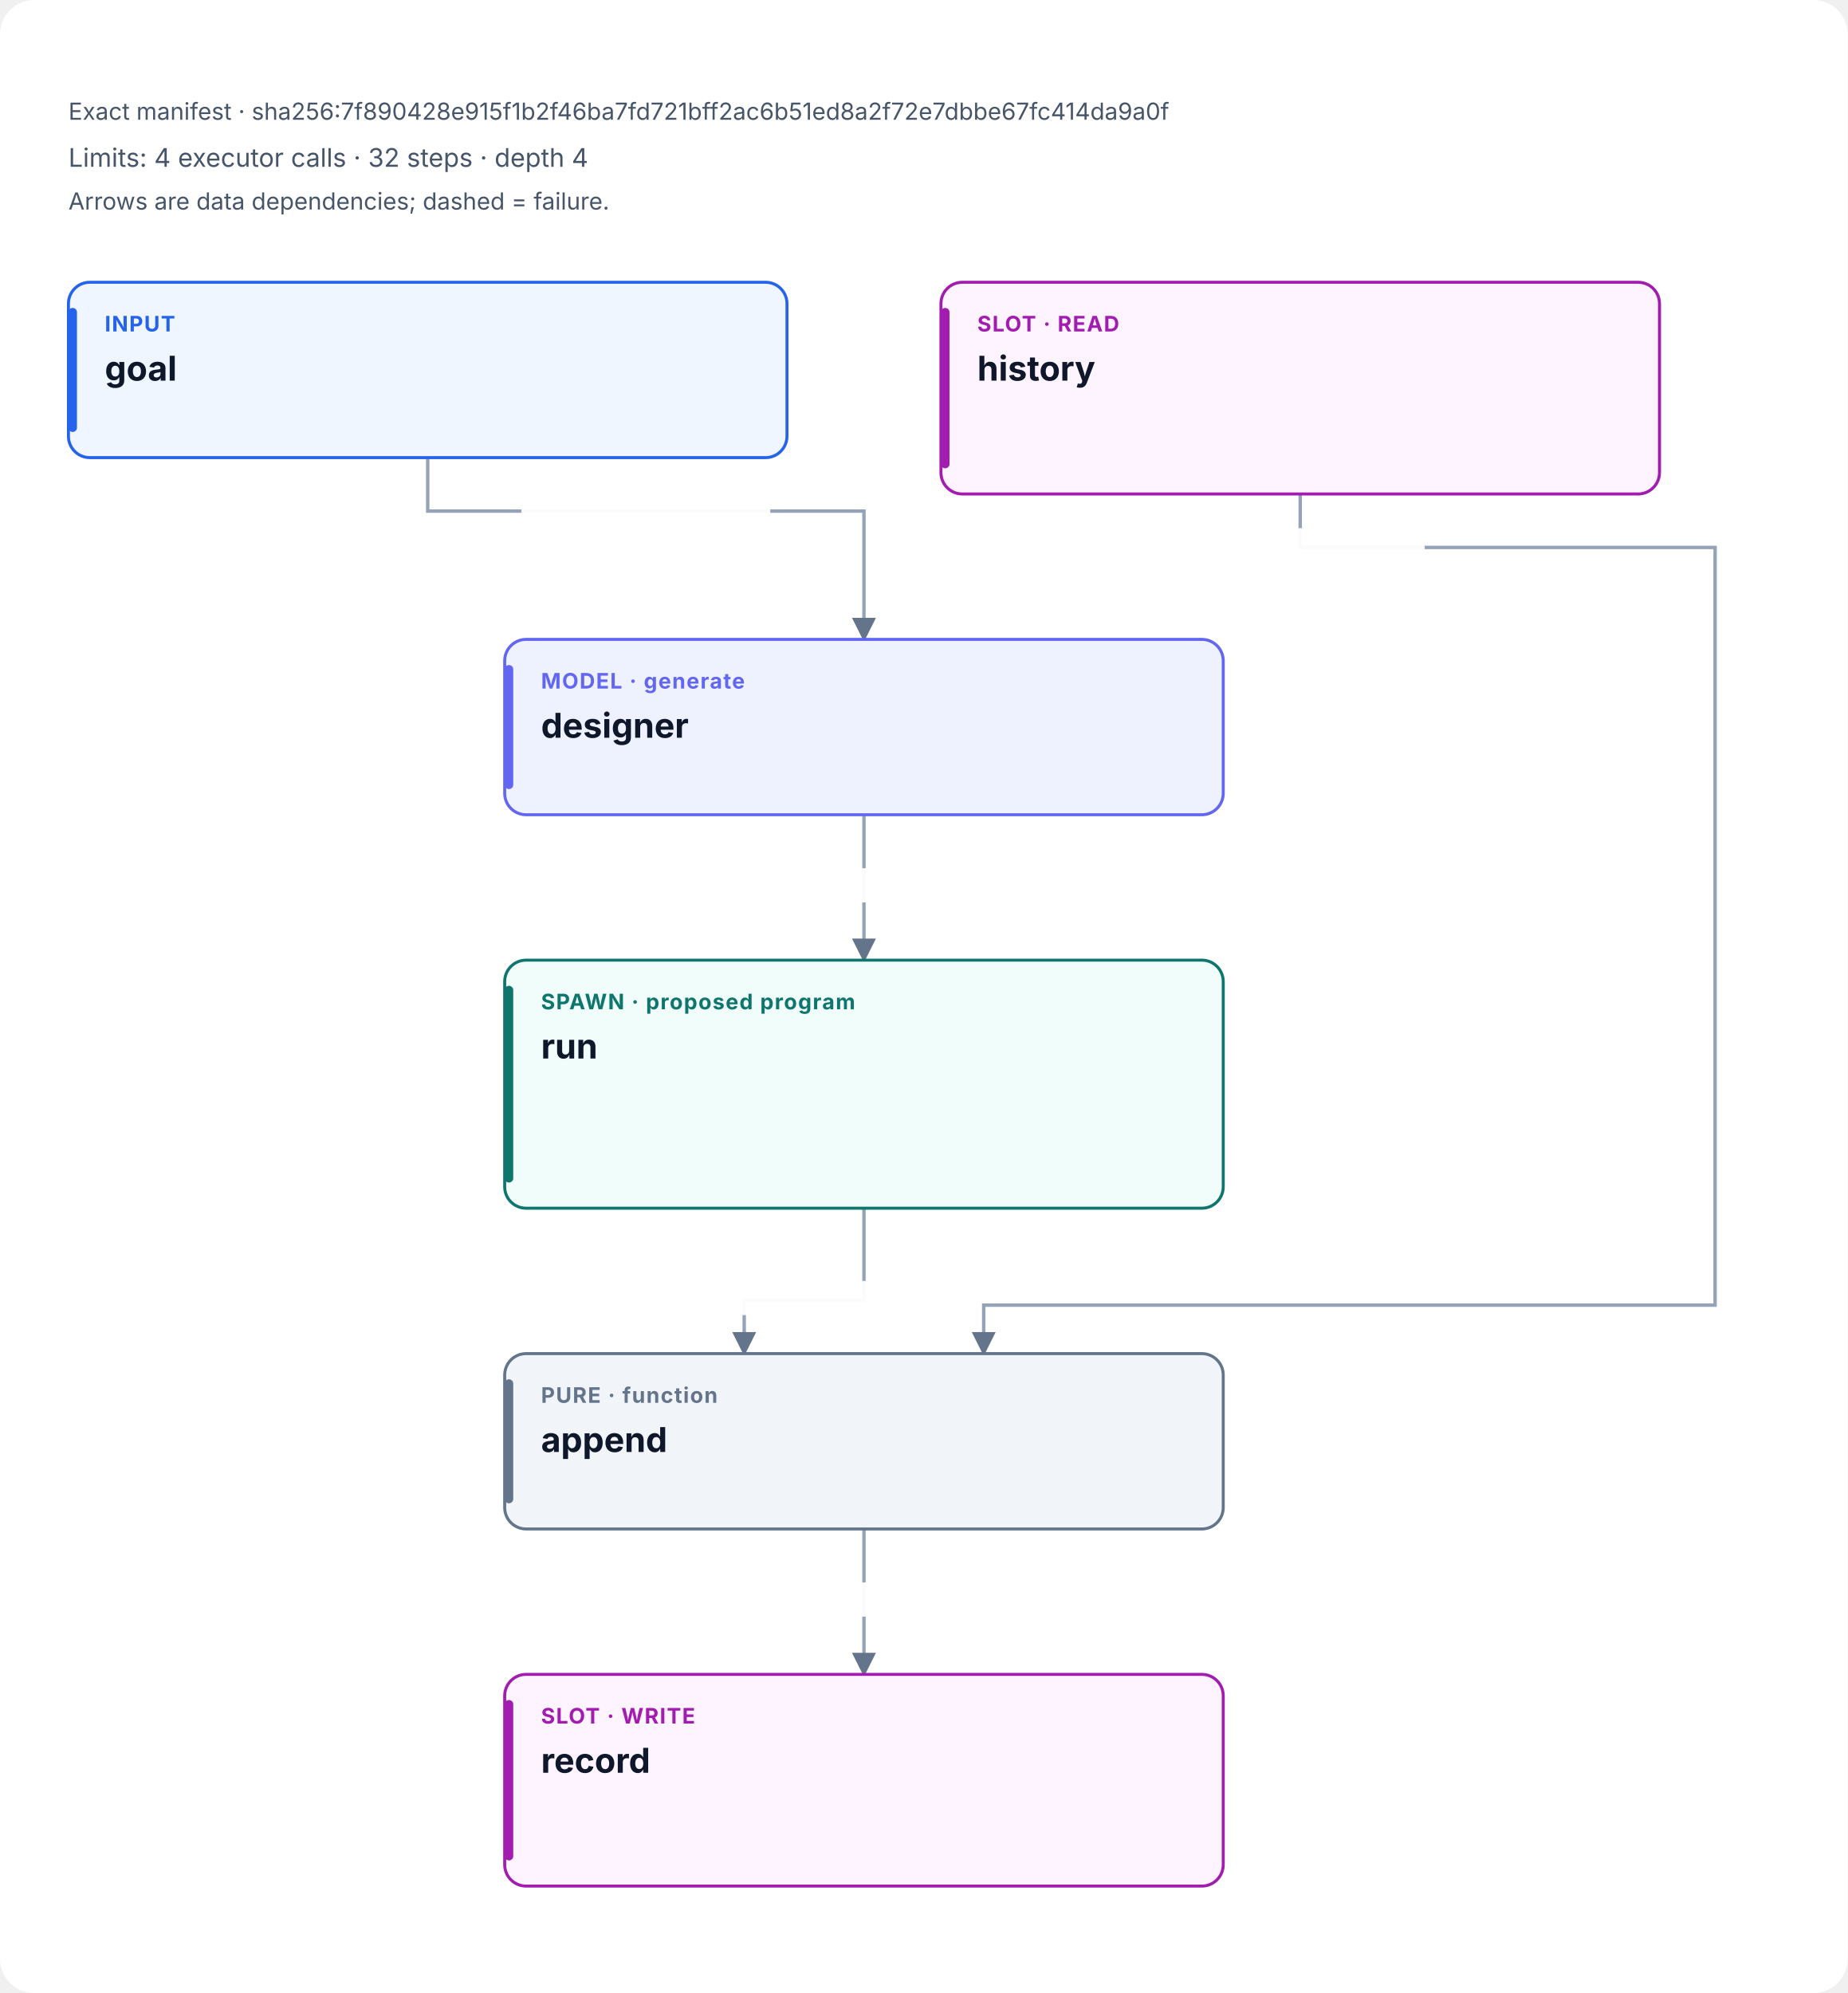
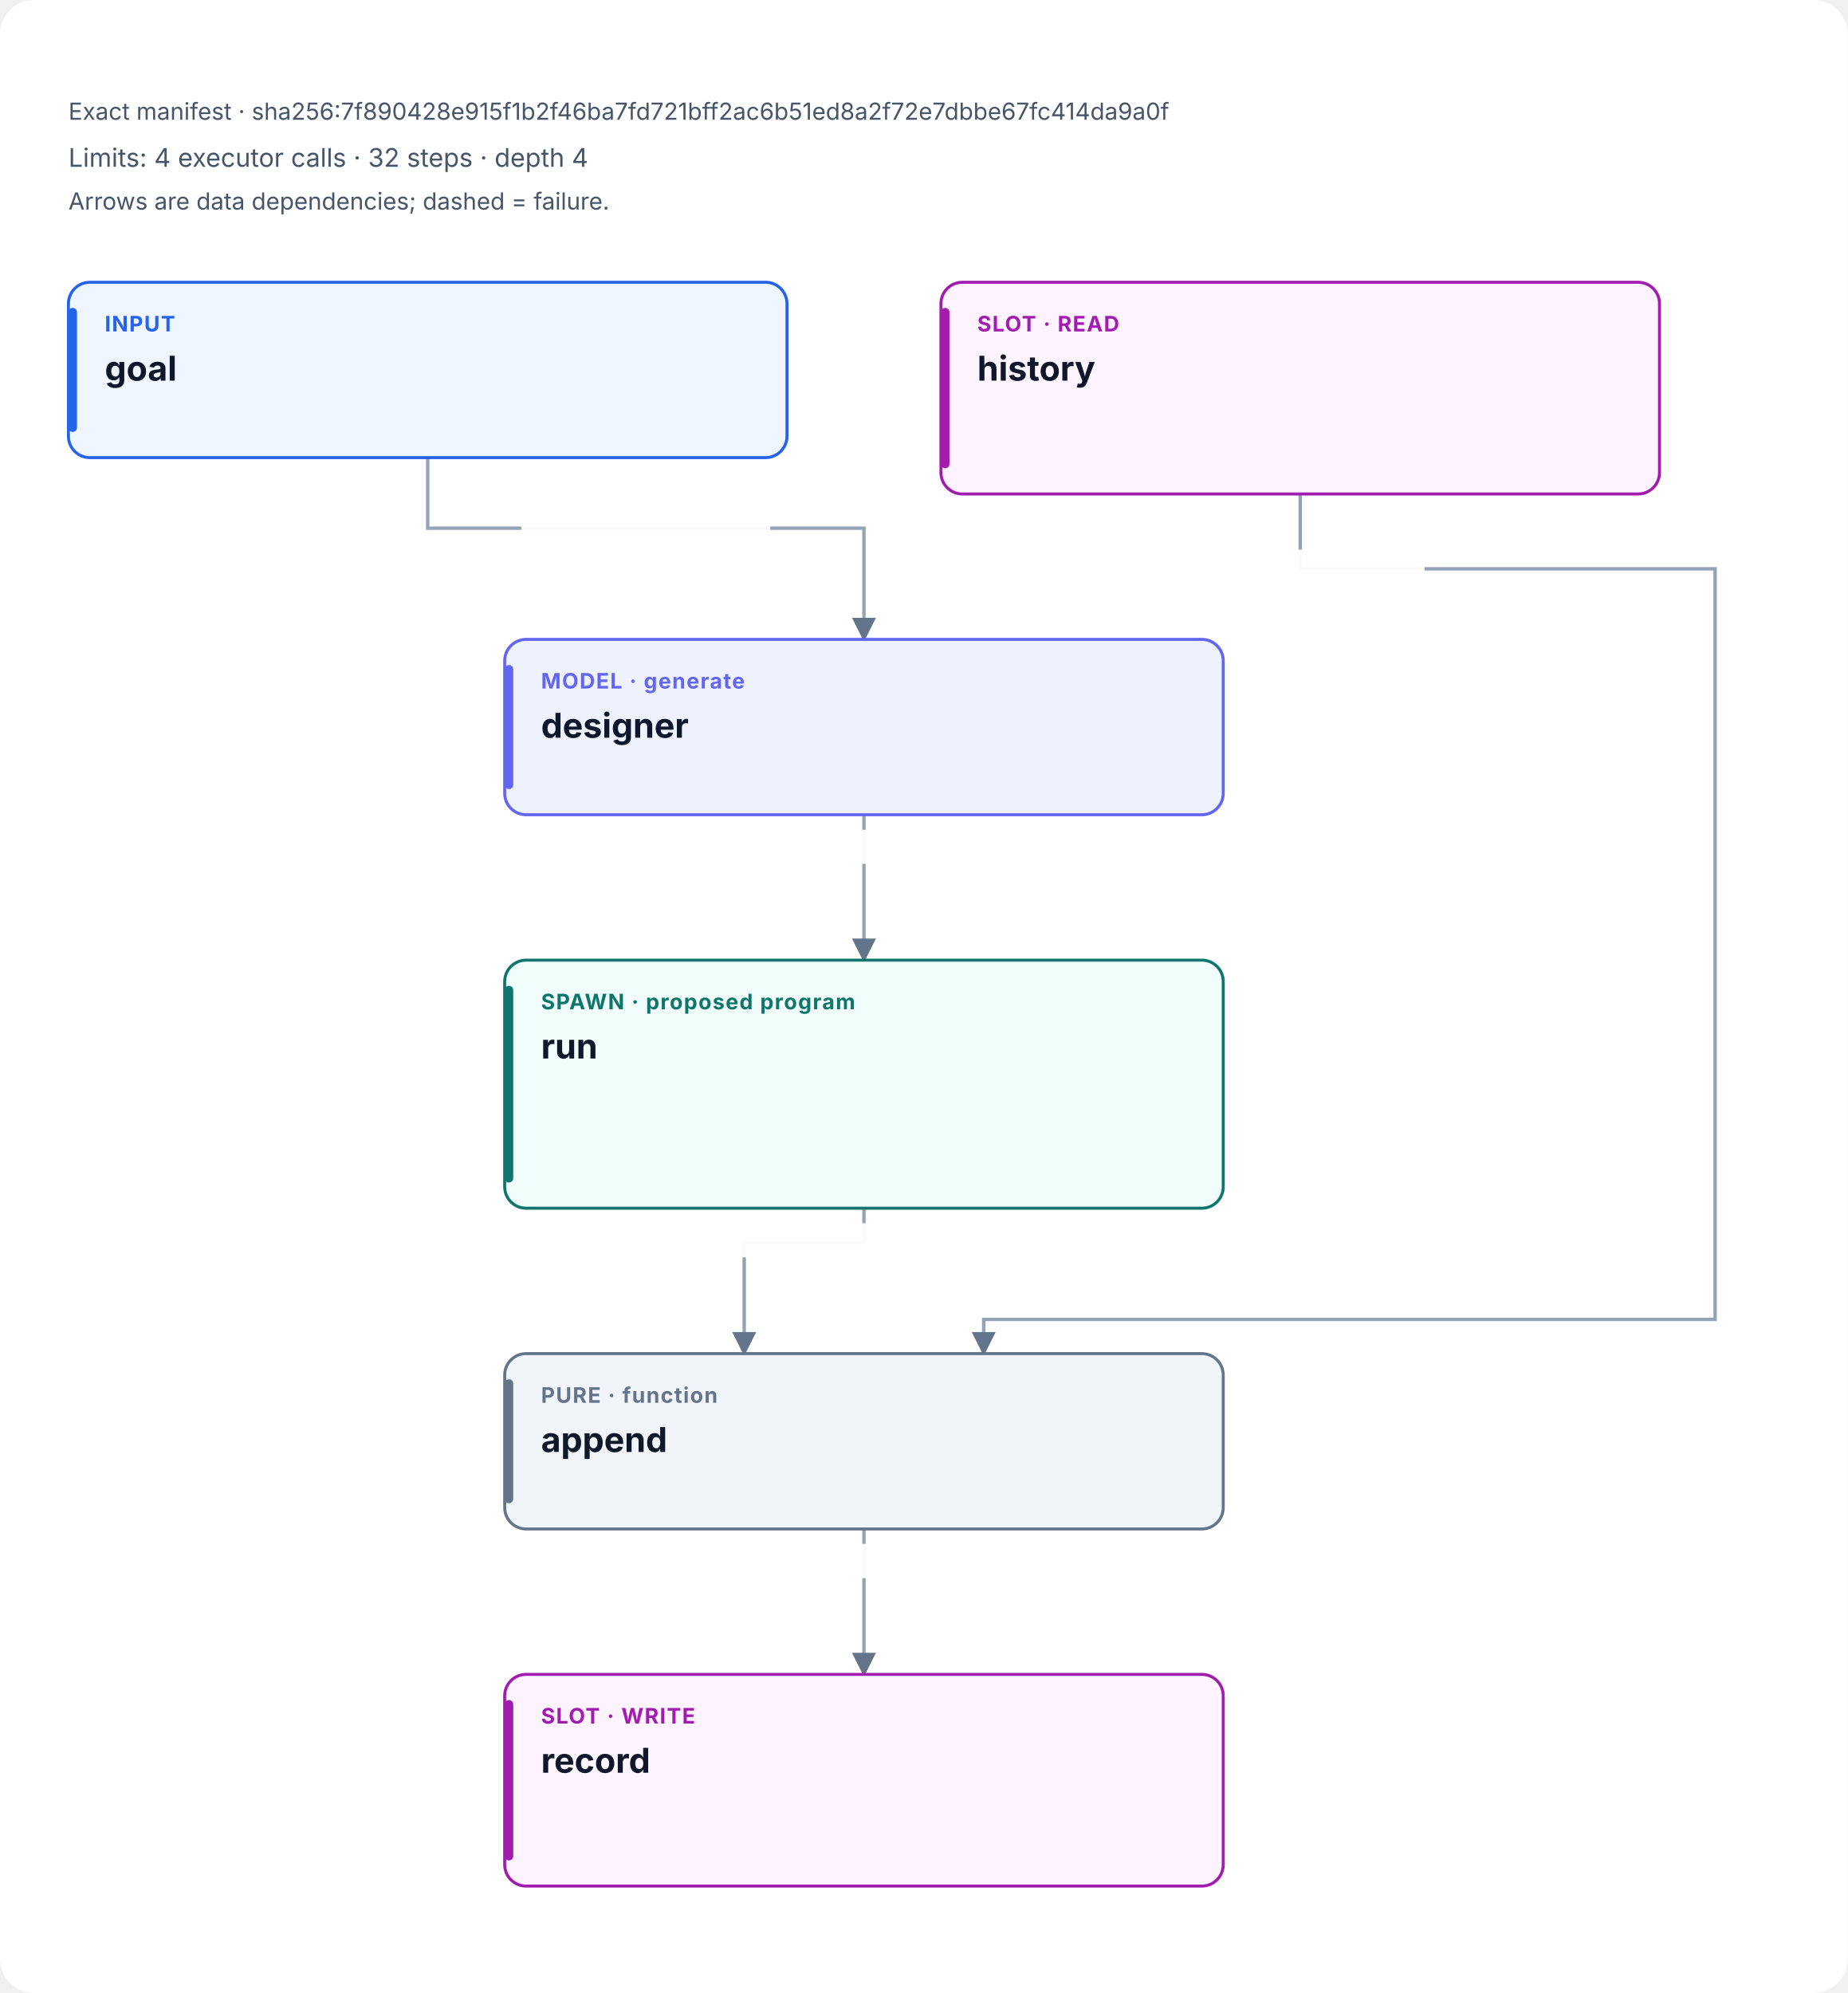
<svg xmlns="http://www.w3.org/2000/svg" width="864" height="932" viewBox="0 0 864 932" role="img" aria-labelledby="algal-7f890428e915-title algal-7f890428e915-desc">
  <defs>
    <marker id="algal-7f890428e915-arrow" viewBox="0 0 10 10" refX="9" refY="5" markerWidth="7" markerHeight="7" orient="auto-start-reverse">
      <path d="M 0 0 L 10 5 L 0 10 z" fill="#64748b" />
    </marker>
  </defs>
  <rect width="864" height="932" rx="16" fill="#ffffff" />
  <g font-family="ui-sans-serif, system-ui, -apple-system, BlinkMacSystemFont, sans-serif" fill="#0f172a">
    <text x="32" y="34" font-size="20" font-weight="700" />
    <text x="32" y="56" font-size="11" fill="#475569">Exact manifest · sha256:7f890428e915f1b2f46ba7fd721bff2ac6b51ed8a2f72e7dbbe67fc414da9a0f</text>
    <text x="32" y="78" font-size="12" fill="#475569">Limits: 4 executor calls · 32 steps · depth 4</text>
    <text x="32" y="98" font-size="11" fill="#475569">Arrows are data dependencies; dashed = failure.</text>
-     <path d="M 200 214 V 239 H 404 V 299" fill="none" stroke="#94a3b8" stroke-width="1.6" marker-end="url(#algal-7f890428e915-arrow)" />
-     <rect x="243.8" y="230" width="116.4" height="16" rx="4" fill="#ffffff" fill-opacity="0.96" />
-     <text x="302" y="241" font-size="10" text-anchor="middle" fill="#475569" />
-     <path d="M 404 381 V 415 H 404 V 449" fill="none" stroke="#94a3b8" stroke-width="1.6" marker-end="url(#algal-7f890428e915-arrow)" />
-     <rect x="337.1" y="406" width="133.8" height="16" rx="4" fill="#ffffff" fill-opacity="0.96" />
-     <text x="404" y="417" font-size="10" text-anchor="middle" fill="#475569" />
-     <path d="M 404 565 V 608 H 348 V 633" fill="none" stroke="#94a3b8" stroke-width="1.6" marker-end="url(#algal-7f890428e915-arrow)" />
-     <rect x="312" y="599" width="128" height="16" rx="4" fill="#ffffff" fill-opacity="0.96" />
-     <text x="376" y="610" font-size="10" text-anchor="middle" fill="#475569" />
-     <path d="M 608 231 V 256 H 802 V 610.333 H 460 V 633" fill="none" stroke="#94a3b8" stroke-width="1.6" marker-end="url(#algal-7f890428e915-arrow)" />
-     <rect x="549.8" y="247" width="116.4" height="16" rx="4" fill="#ffffff" fill-opacity="0.96" />
-     <text x="608" y="258" font-size="10" text-anchor="middle" fill="#475569" />
-     <path d="M 404 715 V 749 H 404 V 783" fill="none" stroke="#94a3b8" stroke-width="1.6" marker-end="url(#algal-7f890428e915-arrow)" />
-     <rect x="342.9" y="740" width="122.2" height="16" rx="4" fill="#ffffff" fill-opacity="0.96" />
-     <text x="404" y="751" font-size="10" text-anchor="middle" fill="#475569" />
+     <path d="M 200 214 V 247 H 404 V 299" fill="none" stroke="#94a3b8" stroke-width="1.6" marker-end="url(#algal-7f890428e915-arrow)" />
+     <rect x="243.8" y="238" width="116.4" height="16" rx="4" fill="#ffffff" fill-opacity="0.96" />
+     <text x="302" y="249" font-size="10" text-anchor="middle" fill="#475569" />
+     <path d="M 404 381 V 397 H 404 V 449" fill="none" stroke="#94a3b8" stroke-width="1.6" marker-end="url(#algal-7f890428e915-arrow)" />
+     <rect x="337.1" y="388" width="133.8" height="16" rx="4" fill="#ffffff" fill-opacity="0.96" />
+     <text x="404" y="399" font-size="10" text-anchor="middle" fill="#475569" />
+     <path d="M 404 565 V 581 H 348 V 633" fill="none" stroke="#94a3b8" stroke-width="1.6" marker-end="url(#algal-7f890428e915-arrow)" />
+     <rect x="312" y="572" width="128" height="16" rx="4" fill="#ffffff" fill-opacity="0.96" />
+     <text x="376" y="583" font-size="10" text-anchor="middle" fill="#475569" />
+     <path d="M 608 231 V 266 H 802 V 617 H 460 V 633" fill="none" stroke="#94a3b8" stroke-width="1.6" marker-end="url(#algal-7f890428e915-arrow)" />
+     <rect x="549.8" y="257" width="116.4" height="16" rx="4" fill="#ffffff" fill-opacity="0.96" />
+     <text x="608" y="268" font-size="10" text-anchor="middle" fill="#475569" />
+     <path d="M 404 715 V 731 H 404 V 783" fill="none" stroke="#94a3b8" stroke-width="1.6" marker-end="url(#algal-7f890428e915-arrow)" />
+     <rect x="342.9" y="722" width="122.2" height="16" rx="4" fill="#ffffff" fill-opacity="0.96" />
+     <text x="404" y="733" font-size="10" text-anchor="middle" fill="#475569" />
    <g>
      <rect x="32" y="132" width="336" height="82" rx="10" fill="#eff6ff" stroke="#2563eb" stroke-width="1.4" />
      <rect x="32" y="144" width="4" height="58" rx="2" fill="#2563eb" />
      <text x="49" y="155" font-size="10" letter-spacing="0.5" font-weight="700" fill="#2563eb">INPUT</text>
      <text x="49" y="178" font-size="16" font-weight="650">goal</text>
      <text x="49" y="198" font-size="11" fill="#475569" />
    </g>
    <g>
      <rect x="440" y="132" width="336" height="99" rx="10" fill="#fdf4ff" stroke="#a21caf" stroke-width="1.4" />
      <rect x="440" y="144" width="4" height="75" rx="2" fill="#a21caf" />
      <text x="457" y="155" font-size="10" letter-spacing="0.5" font-weight="700" fill="#a21caf">SLOT · READ</text>
      <text x="457" y="178" font-size="16" font-weight="650">history</text>
      <text x="457" y="198" font-size="11" fill="#475569" />
      <text x="457" y="215" font-size="11" fill="#475569" />
    </g>
    <g>
      <rect x="236" y="299" width="336" height="82" rx="10" fill="#eef2ff" stroke="#6366f1" stroke-width="1.4" />
      <rect x="236" y="311" width="4" height="58" rx="2" fill="#6366f1" />
      <text x="253" y="322" font-size="10" letter-spacing="0.5" font-weight="700" fill="#6366f1">MODEL · generate</text>
      <text x="253" y="345" font-size="16" font-weight="650">designer</text>
      <text x="253" y="365" font-size="11" fill="#475569" />
    </g>
    <g>
      <rect x="236" y="449" width="336" height="116" rx="10" fill="#f0fdfa" stroke="#0f766e" stroke-width="1.4" />
      <rect x="236" y="461" width="4" height="92" rx="2" fill="#0f766e" />
      <text x="253" y="472" font-size="10" letter-spacing="0.5" font-weight="700" fill="#0f766e">SPAWN · proposed program</text>
      <text x="253" y="495" font-size="16" font-weight="650">run</text>
      <text x="253" y="515" font-size="11" fill="#475569" />
      <text x="253" y="532" font-size="11" fill="#475569" />
      <text x="253" y="549" font-size="11" fill="#475569" />
    </g>
    <g>
      <rect x="236" y="633" width="336" height="82" rx="10" fill="#f1f5f9" stroke="#64748b" stroke-width="1.4" />
      <rect x="236" y="645" width="4" height="58" rx="2" fill="#64748b" />
      <text x="253" y="656" font-size="10" letter-spacing="0.5" font-weight="700" fill="#64748b">PURE · function</text>
      <text x="253" y="679" font-size="16" font-weight="650">append</text>
      <text x="253" y="699" font-size="11" fill="#475569" />
    </g>
    <g>
      <rect x="236" y="783" width="336" height="99" rx="10" fill="#fdf4ff" stroke="#a21caf" stroke-width="1.4" />
      <rect x="236" y="795" width="4" height="75" rx="2" fill="#a21caf" />
      <text x="253" y="806" font-size="10" letter-spacing="0.5" font-weight="700" fill="#a21caf">SLOT · WRITE</text>
      <text x="253" y="829" font-size="16" font-weight="650">record</text>
      <text x="253" y="849" font-size="11" fill="#475569" />
      <text x="253" y="866" font-size="11" fill="#475569" />
    </g>
  </g>
</svg>
